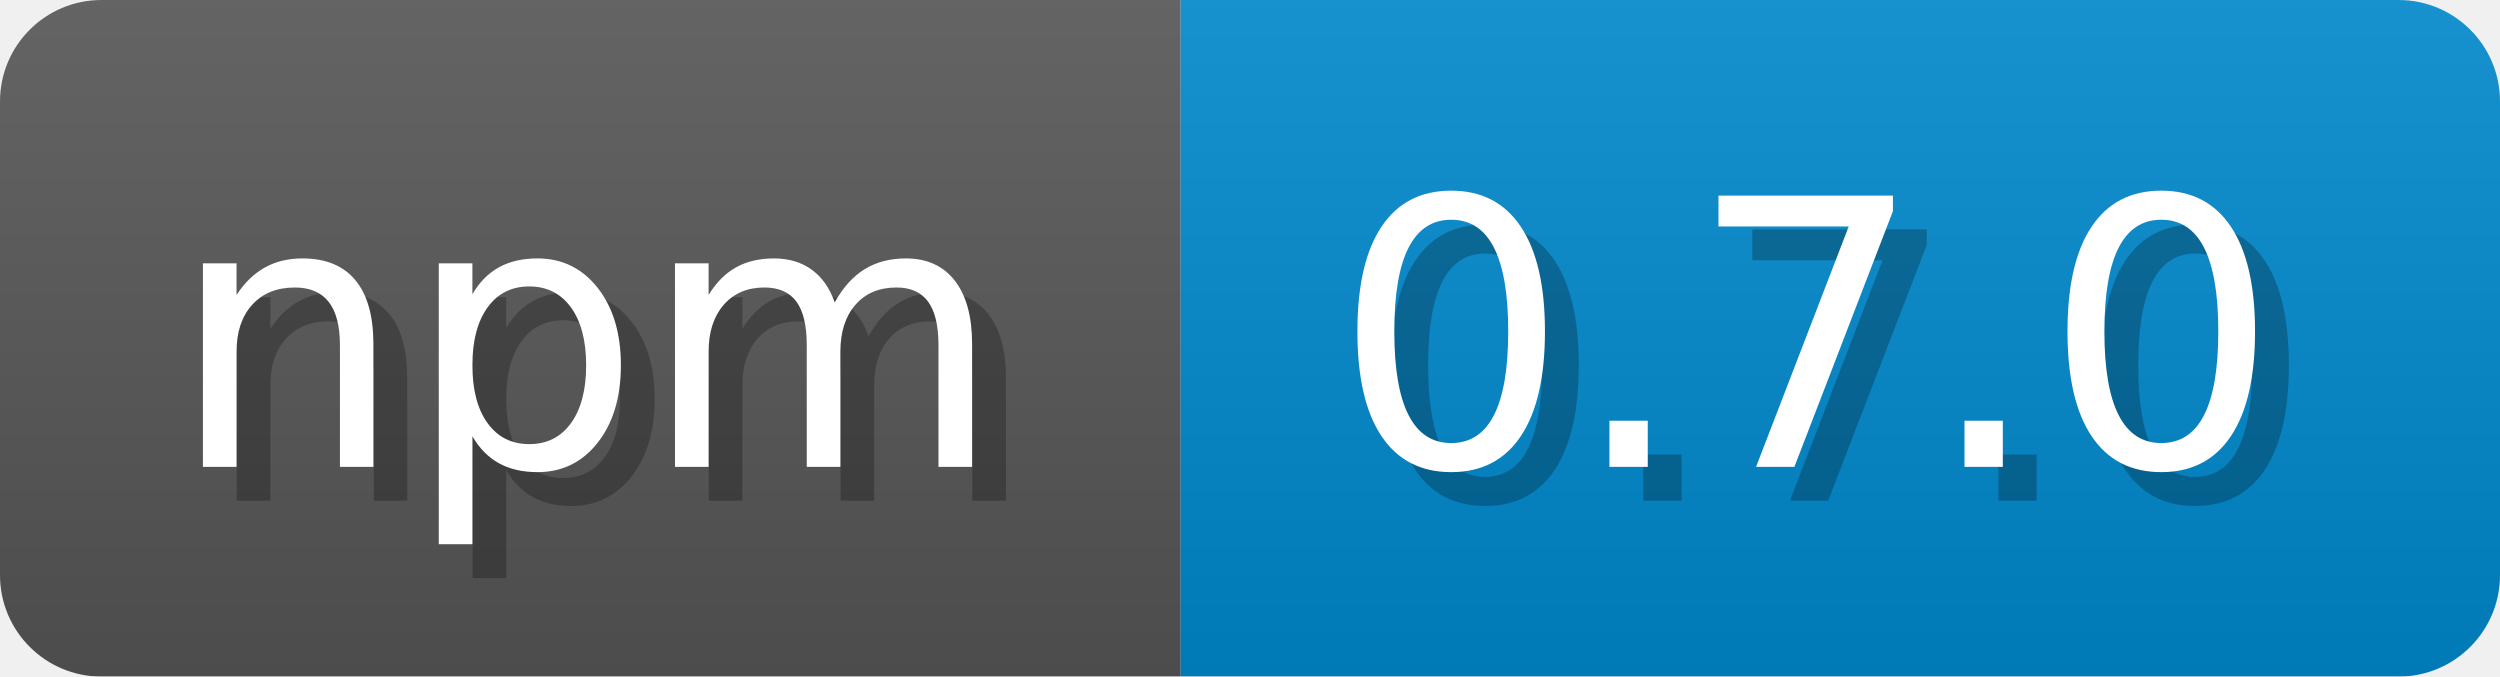
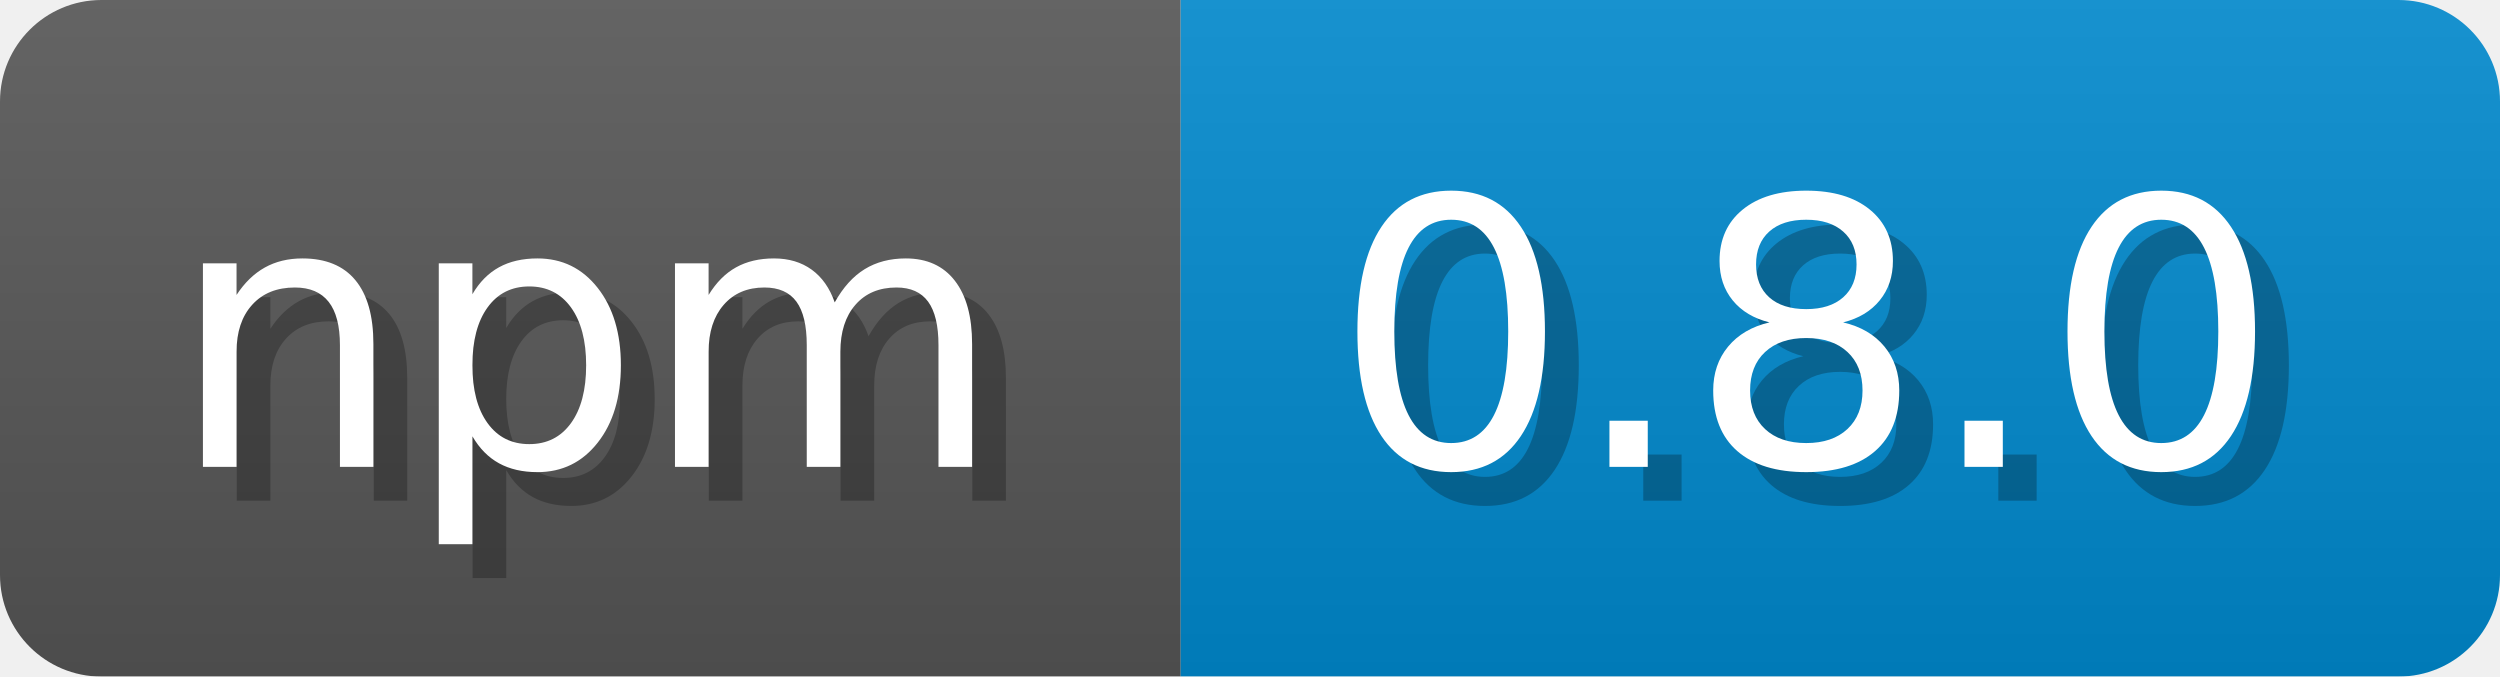
- <svg xmlns="http://www.w3.org/2000/svg" width="73.9" height="20" viewBox="0 0 739 200">
+ <svg xmlns="http://www.w3.org/2000/svg" width="73.9" height="20" viewBox="0 0 739 200" role="img" aria-label="npm: 0.8.0">
  <linearGradient id="a" x2="0" y2="100%">
    <stop offset="0" stop-opacity=".1" stop-color="#EEE" />
    <stop offset="1" stop-opacity=".1" />
  </linearGradient>
  <mask id="m">
    <rect width="739" height="200" rx="30" fill="#FFF" />
  </mask>
  <g mask="url(#m)">
    <rect width="349" height="200" fill="#555" />
    <rect width="390" height="200" fill="#08C" x="349" />
    <rect width="739" height="200" fill="url(#a)" />
  </g>
-   <g fill="#fff" text-anchor="start" font-family="Verdana,DejaVu Sans,sans-serif" font-size="110">
+   <g aria-hidden="true" fill="#fff" text-anchor="start" font-family="Verdana,DejaVu Sans,sans-serif" font-size="110">
    <text x="60" y="148" textLength="249" fill="#000" opacity="0.25">npm</text>
    <text x="50" y="138" textLength="249">npm</text>
-     <text x="404" y="148" textLength="290" fill="#000" opacity="0.25">0.7.0</text>
-     <text x="394" y="138" textLength="290">0.7.0</text>
+     <text x="404" y="148" textLength="290" fill="#000" opacity="0.25">0.8.0</text>
+     <text x="394" y="138" textLength="290">0.8.0</text>
  </g>
</svg>
